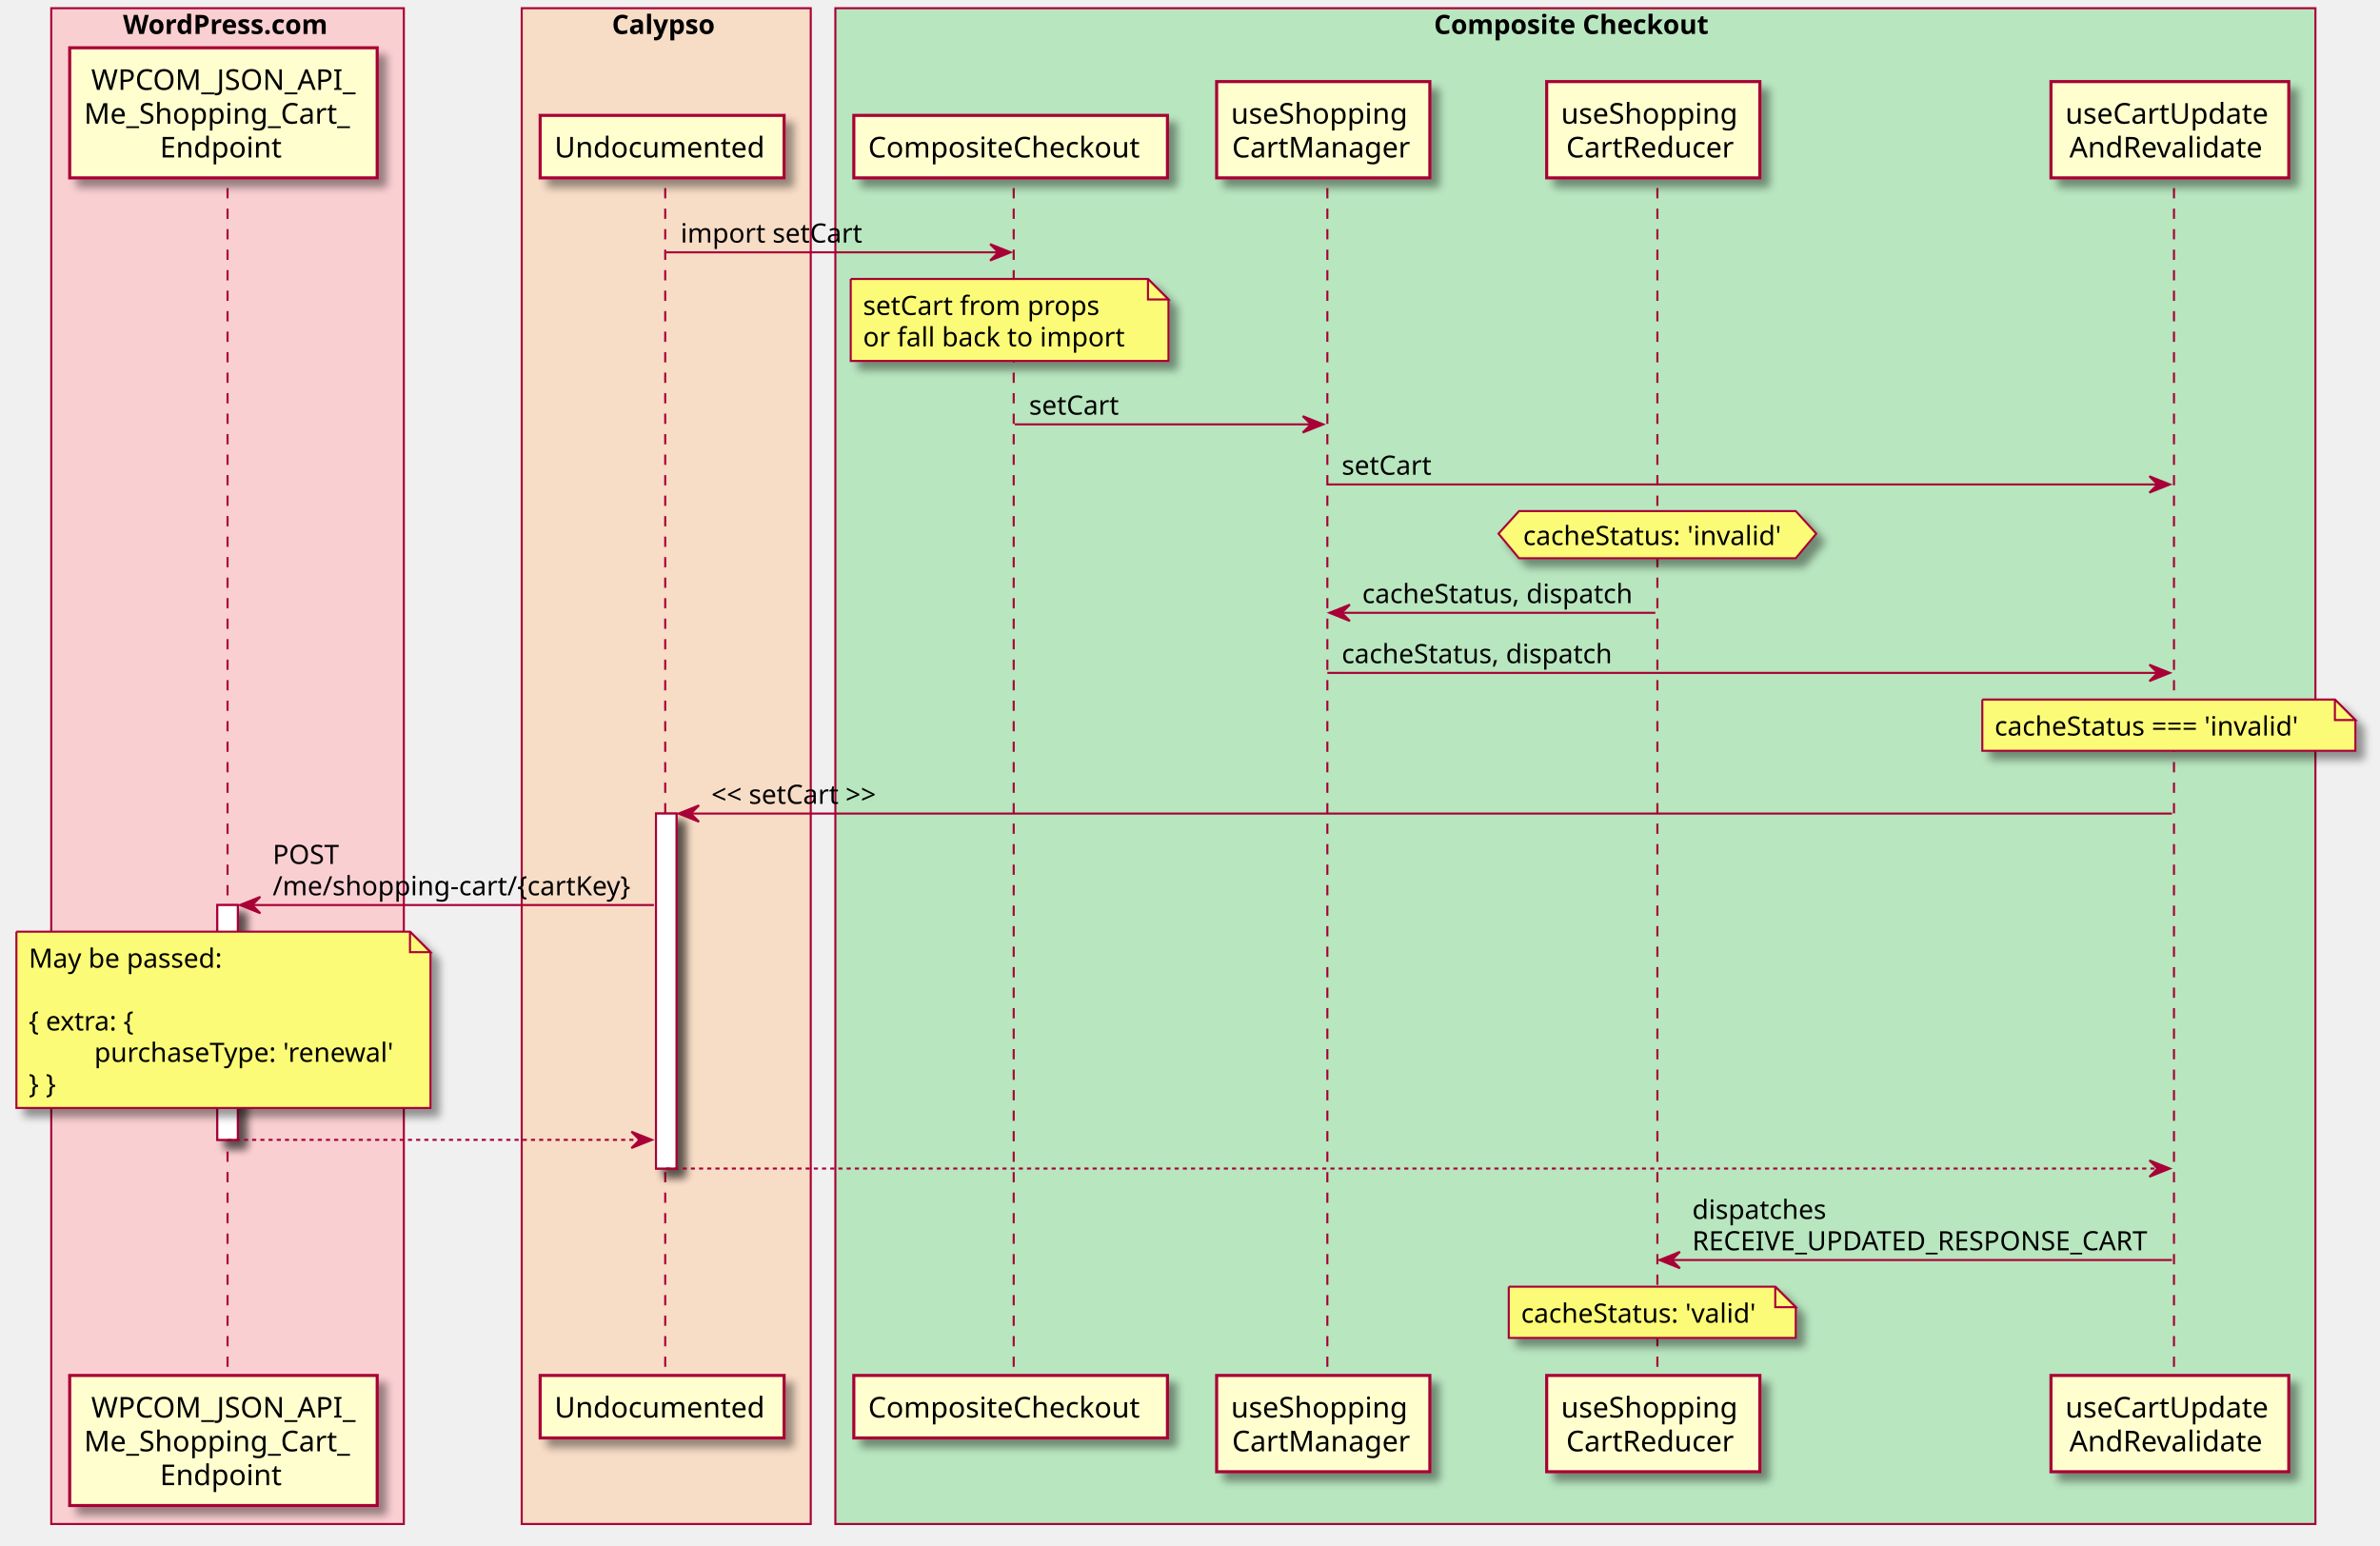
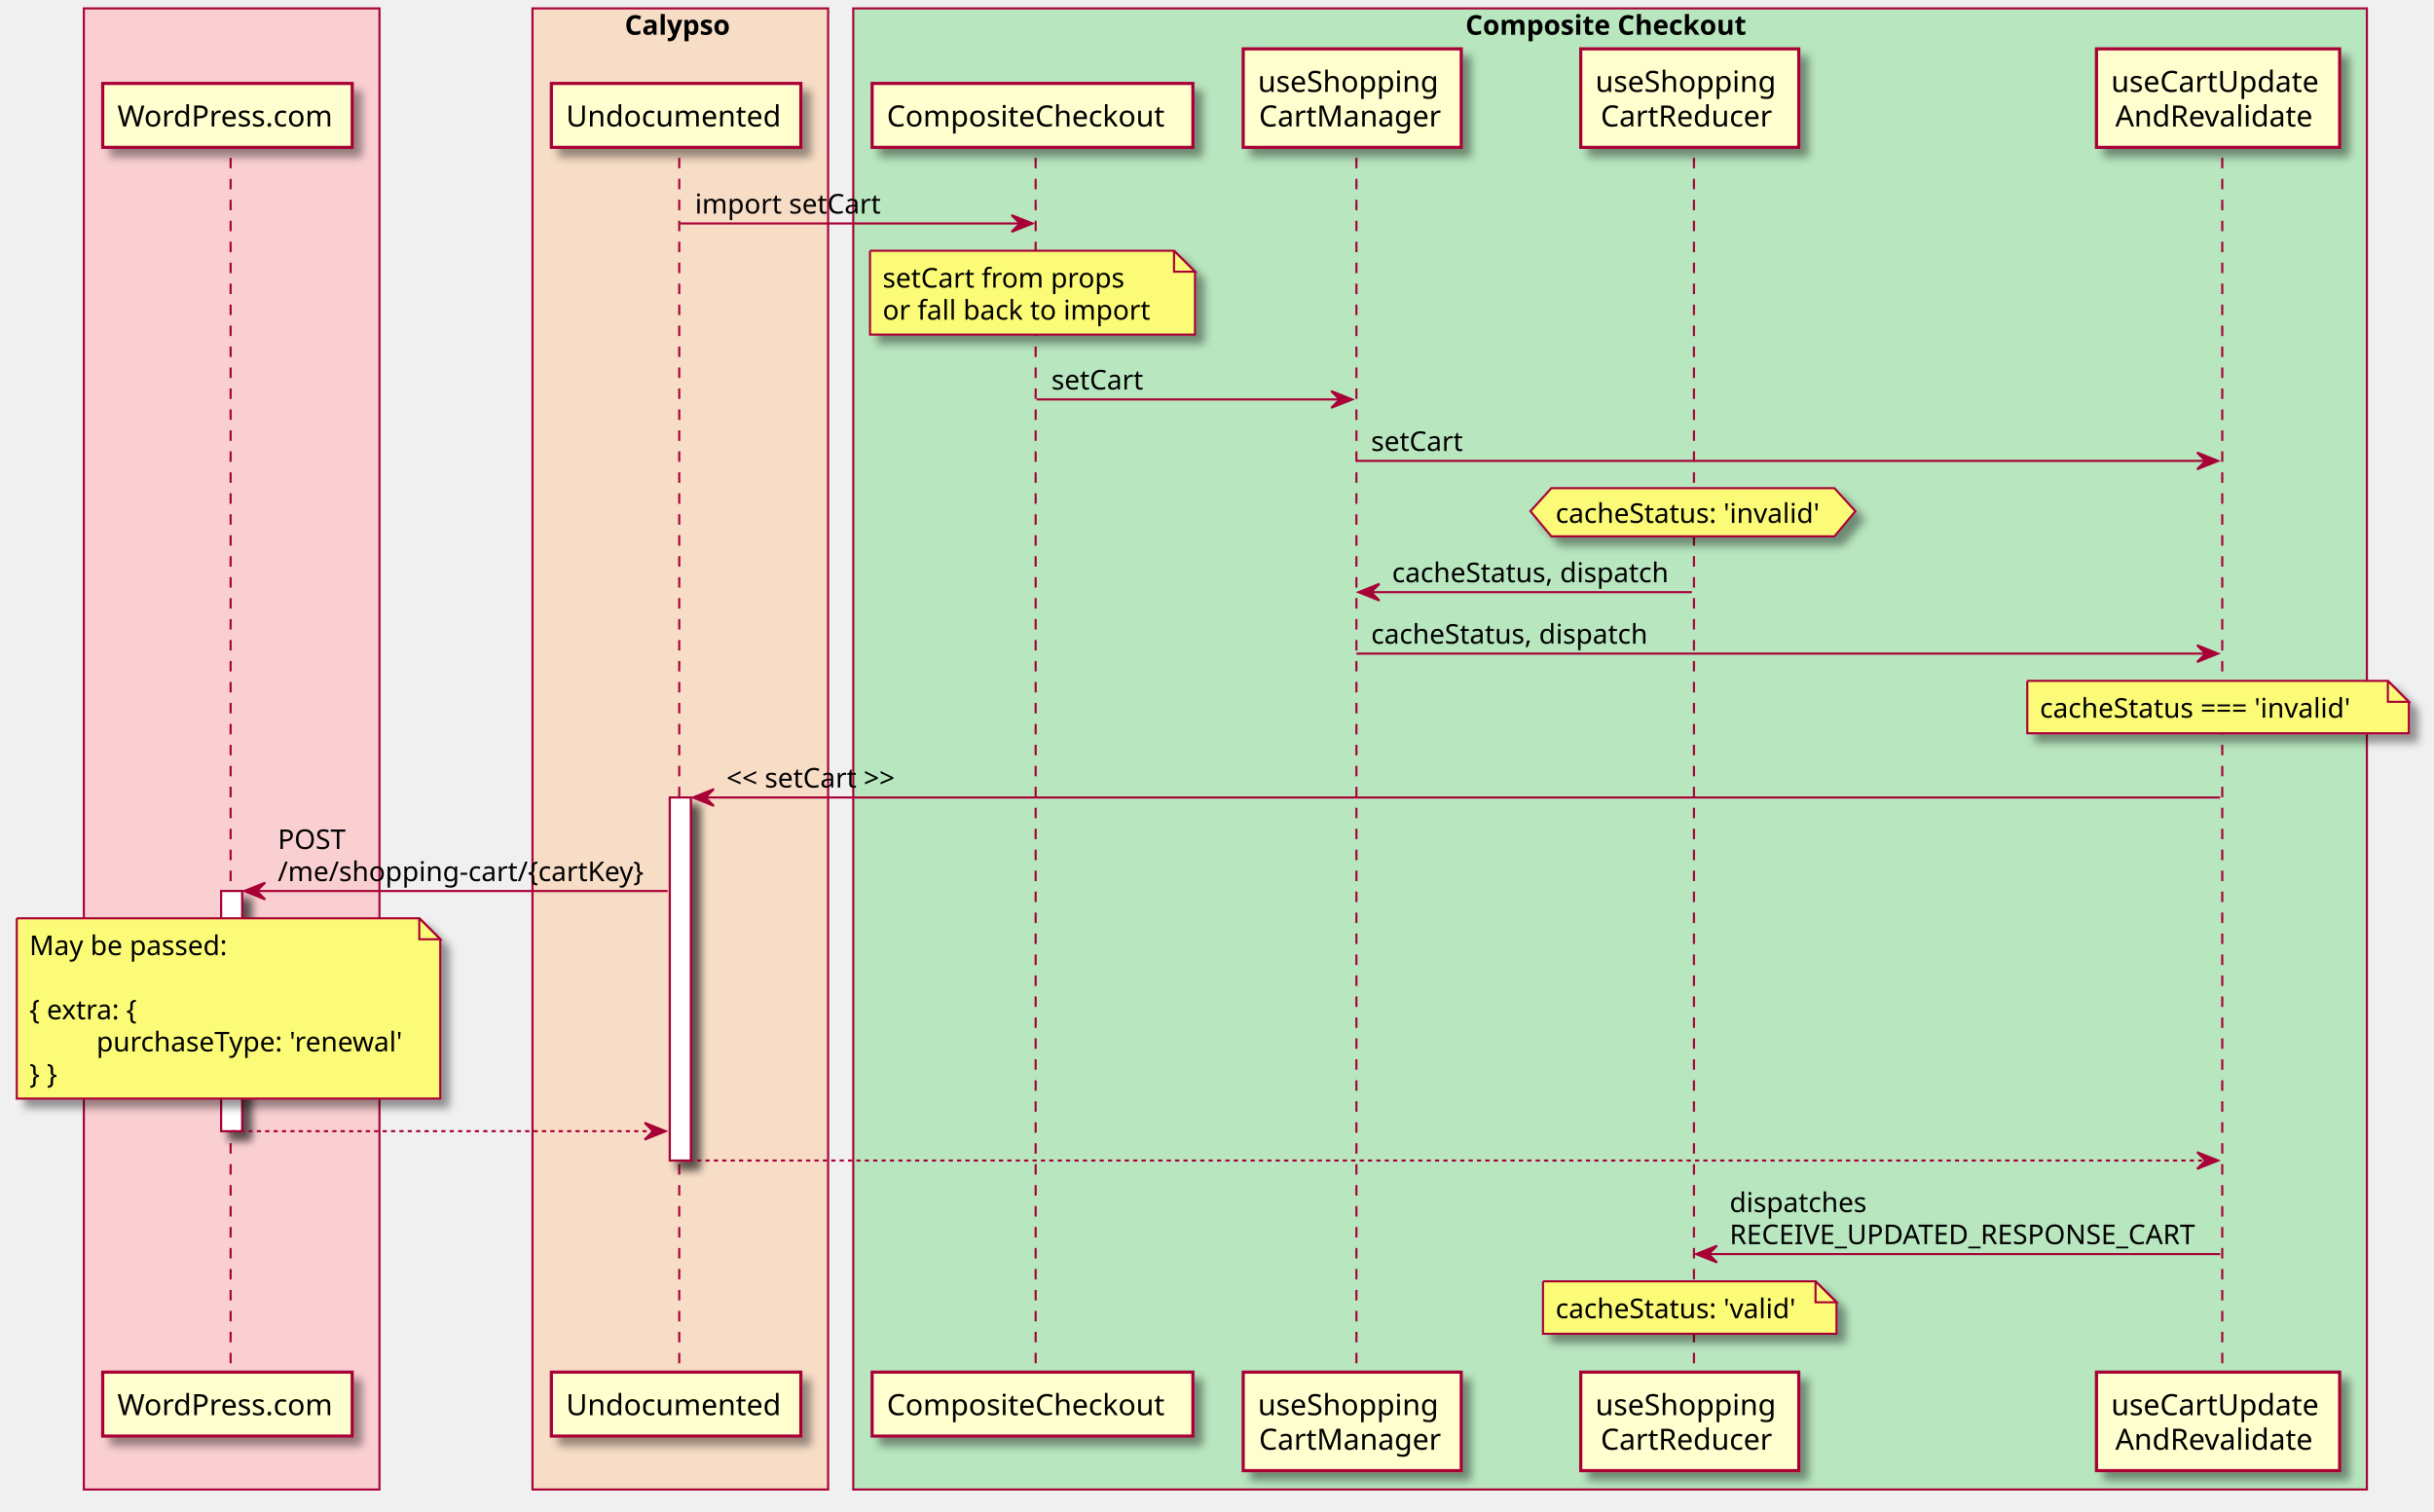
- <svg xmlns="http://www.w3.org/2000/svg" contentScriptType="application/ecmascript" contentStyleType="text/css" height="754px" preserveAspectRatio="none" style="width:1161px;height:754px;" version="1.1" viewBox="0 0 1161 754" width="1161px" zoomAndPan="magnify">
+ <svg xmlns="http://www.w3.org/2000/svg" contentScriptType="application/ecmascript" contentStyleType="text/css" height="721px" preserveAspectRatio="none" style="width:1161px;height:721px;" version="1.1" viewBox="0 0 1161 721" width="1161px" zoomAndPan="magnify">
  <defs>
-     <filter height="300%" id="f9shu8rorfasm" width="300%" x="-1" y="-1">
+     <filter height="300%" id="f1bvemg3za5h9h" width="300%" x="-1" y="-1">
      <feGaussianBlur result="blurOut" stdDeviation="2.0" />
      <feColorMatrix in="blurOut" result="blurOut2" type="matrix" values="0 0 0 0 0 0 0 0 0 0 0 0 0 0 0 0 0 0 .4 0" />
      <feOffset dx="4.0" dy="4.0" in="blurOut2" result="blurOut3" />
      <feBlend in="SourceGraphic" in2="blurOut3" mode="normal" />
    </filter>
  </defs>
  <g>
-     <rect fill="#FACFD2" height="739.451" style="stroke: #A80036; stroke-width: 1.0;" width="172" x="25" y="4" />
-     <text fill="#000000" font-family="sans-serif" font-size="13" font-weight="bold" lengthAdjust="spacingAndGlyphs" textLength="102" x="60" y="16.568">WordPress.com</text>
-     <rect fill="#F7DCC6" height="739.451" style="stroke: #A80036; stroke-width: 1.0;" width="141" x="254.5" y="4" />
-     <text fill="#000000" font-family="sans-serif" font-size="13" font-weight="bold" lengthAdjust="spacingAndGlyphs" textLength="53" x="298.5" y="16.568">Calypso</text>
-     <rect fill="#B8E6BF" height="739.451" style="stroke: #A80036; stroke-width: 1.0;" width="722" x="407.5" y="4" />
-     <text fill="#000000" font-family="sans-serif" font-size="13" font-weight="bold" lengthAdjust="spacingAndGlyphs" textLength="138" x="699.5" y="16.568">Composite Checkout</text>
-     <rect fill="#FFFFFF" filter="url(#f9shu8rorfasm)" height="114.553" style="stroke: #A80036; stroke-width: 1.0;" width="10" x="106" y="441.502" />
-     <rect fill="#FFFFFF" filter="url(#f9shu8rorfasm)" height="173.174" style="stroke: #A80036; stroke-width: 1.0;" width="10" x="320" y="396.881" />
-     <line style="stroke: #A80036; stroke-width: 1.0; stroke-dasharray: 5.0,5.0;" x1="111" x2="111" y1="91.775" y2="671.986" />
-     <line style="stroke: #A80036; stroke-width: 1.0; stroke-dasharray: 5.0,5.0;" x1="324.5" x2="324.5" y1="91.775" y2="671.986" />
-     <line style="stroke: #A80036; stroke-width: 1.0; stroke-dasharray: 5.0,5.0;" x1="494.5" x2="494.5" y1="91.775" y2="671.986" />
-     <line style="stroke: #A80036; stroke-width: 1.0; stroke-dasharray: 5.0,5.0;" x1="647.5" x2="647.5" y1="91.775" y2="671.986" />
-     <line style="stroke: #A80036; stroke-width: 1.0; stroke-dasharray: 5.0,5.0;" x1="808.5" x2="808.5" y1="91.775" y2="671.986" />
-     <line style="stroke: #A80036; stroke-width: 1.0; stroke-dasharray: 5.0,5.0;" x1="1060.5" x2="1060.5" y1="91.775" y2="671.986" />
-     <rect fill="#FEFECE" filter="url(#f9shu8rorfasm)" height="63.465" style="stroke: #A80036; stroke-width: 1.5;" width="150" x="34" y="23.311" />
-     <text fill="#000000" font-family="sans-serif" font-size="14" lengthAdjust="spacingAndGlyphs" textLength="129" x="44.5" y="43.846">WPCOM_JSON_API_</text>
-     <text fill="#000000" font-family="sans-serif" font-size="14" lengthAdjust="spacingAndGlyphs" textLength="136" x="41" y="60.334">Me_Shopping_Cart_</text>
-     <text fill="#000000" font-family="sans-serif" font-size="14" lengthAdjust="spacingAndGlyphs" textLength="62" x="78" y="76.822">Endpoint</text>
-     <rect fill="#FEFECE" filter="url(#f9shu8rorfasm)" height="63.465" style="stroke: #A80036; stroke-width: 1.5;" width="150" x="34" y="670.986" />
-     <text fill="#000000" font-family="sans-serif" font-size="14" lengthAdjust="spacingAndGlyphs" textLength="129" x="44.5" y="691.521">WPCOM_JSON_API_</text>
-     <text fill="#000000" font-family="sans-serif" font-size="14" lengthAdjust="spacingAndGlyphs" textLength="136" x="41" y="708.01">Me_Shopping_Cart_</text>
-     <text fill="#000000" font-family="sans-serif" font-size="14" lengthAdjust="spacingAndGlyphs" textLength="62" x="78" y="724.498">Endpoint</text>
-     <rect fill="#FEFECE" filter="url(#f9shu8rorfasm)" height="30.488" style="stroke: #A80036; stroke-width: 1.5;" width="119" x="263.5" y="56.287" />
-     <text fill="#000000" font-family="sans-serif" font-size="14" lengthAdjust="spacingAndGlyphs" textLength="105" x="270.5" y="76.822">Undocumented</text>
-     <rect fill="#FEFECE" filter="url(#f9shu8rorfasm)" height="30.488" style="stroke: #A80036; stroke-width: 1.5;" width="119" x="263.5" y="670.986" />
-     <text fill="#000000" font-family="sans-serif" font-size="14" lengthAdjust="spacingAndGlyphs" textLength="105" x="270.5" y="691.521">Undocumented</text>
-     <rect fill="#FEFECE" filter="url(#f9shu8rorfasm)" height="30.488" style="stroke: #A80036; stroke-width: 1.5;" width="153" x="416.5" y="56.287" />
-     <text fill="#000000" font-family="sans-serif" font-size="14" lengthAdjust="spacingAndGlyphs" textLength="139" x="423.5" y="76.822">CompositeCheckout</text>
-     <rect fill="#FEFECE" filter="url(#f9shu8rorfasm)" height="30.488" style="stroke: #A80036; stroke-width: 1.5;" width="153" x="416.5" y="670.986" />
-     <text fill="#000000" font-family="sans-serif" font-size="14" lengthAdjust="spacingAndGlyphs" textLength="139" x="423.5" y="691.521">CompositeCheckout</text>
-     <rect fill="#FEFECE" filter="url(#f9shu8rorfasm)" height="46.977" style="stroke: #A80036; stroke-width: 1.5;" width="104" x="593.5" y="39.799" />
-     <text fill="#000000" font-family="sans-serif" font-size="14" lengthAdjust="spacingAndGlyphs" textLength="90" x="600.5" y="60.334">useShopping</text>
-     <text fill="#000000" font-family="sans-serif" font-size="14" lengthAdjust="spacingAndGlyphs" textLength="89" x="601" y="76.822">CartManager</text>
-     <rect fill="#FEFECE" filter="url(#f9shu8rorfasm)" height="46.977" style="stroke: #A80036; stroke-width: 1.5;" width="104" x="593.5" y="670.986" />
-     <text fill="#000000" font-family="sans-serif" font-size="14" lengthAdjust="spacingAndGlyphs" textLength="90" x="600.5" y="691.521">useShopping</text>
-     <text fill="#000000" font-family="sans-serif" font-size="14" lengthAdjust="spacingAndGlyphs" textLength="89" x="601" y="708.01">CartManager</text>
-     <rect fill="#FEFECE" filter="url(#f9shu8rorfasm)" height="46.977" style="stroke: #A80036; stroke-width: 1.5;" width="104" x="754.5" y="39.799" />
-     <text fill="#000000" font-family="sans-serif" font-size="14" lengthAdjust="spacingAndGlyphs" textLength="90" x="761.5" y="60.334">useShopping</text>
-     <text fill="#000000" font-family="sans-serif" font-size="14" lengthAdjust="spacingAndGlyphs" textLength="85" x="764" y="76.822">CartReducer</text>
-     <rect fill="#FEFECE" filter="url(#f9shu8rorfasm)" height="46.977" style="stroke: #A80036; stroke-width: 1.5;" width="104" x="754.5" y="670.986" />
-     <text fill="#000000" font-family="sans-serif" font-size="14" lengthAdjust="spacingAndGlyphs" textLength="90" x="761.5" y="691.521">useShopping</text>
-     <text fill="#000000" font-family="sans-serif" font-size="14" lengthAdjust="spacingAndGlyphs" textLength="85" x="764" y="708.01">CartReducer</text>
-     <rect fill="#FEFECE" filter="url(#f9shu8rorfasm)" height="46.977" style="stroke: #A80036; stroke-width: 1.5;" width="116" x="1000.5" y="39.799" />
-     <text fill="#000000" font-family="sans-serif" font-size="14" lengthAdjust="spacingAndGlyphs" textLength="102" x="1007.5" y="60.334">useCartUpdate</text>
-     <text fill="#000000" font-family="sans-serif" font-size="14" lengthAdjust="spacingAndGlyphs" textLength="98" x="1009.5" y="76.822">AndRevalidate</text>
-     <rect fill="#FEFECE" filter="url(#f9shu8rorfasm)" height="46.977" style="stroke: #A80036; stroke-width: 1.5;" width="116" x="1000.5" y="670.986" />
-     <text fill="#000000" font-family="sans-serif" font-size="14" lengthAdjust="spacingAndGlyphs" textLength="102" x="1007.5" y="691.521">useCartUpdate</text>
-     <text fill="#000000" font-family="sans-serif" font-size="14" lengthAdjust="spacingAndGlyphs" textLength="98" x="1009.5" y="708.01">AndRevalidate</text>
-     <rect fill="#FFFFFF" filter="url(#f9shu8rorfasm)" height="114.553" style="stroke: #A80036; stroke-width: 1.0;" width="10" x="106" y="441.502" />
-     <rect fill="#FFFFFF" filter="url(#f9shu8rorfasm)" height="173.174" style="stroke: #A80036; stroke-width: 1.0;" width="10" x="320" y="396.881" />
-     <polygon fill="#A80036" points="483,119.086,493,123.086,483,127.086,487,123.086" style="stroke: #A80036; stroke-width: 1.0;" />
-     <line style="stroke: #A80036; stroke-width: 1.0;" x1="325" x2="489" y1="123.086" y2="123.086" />
-     <text fill="#000000" font-family="sans-serif" font-size="13" lengthAdjust="spacingAndGlyphs" textLength="91" x="332" y="118.344">import setCart</text>
-     <path d="M415,136.086 L415,176.086 L570,176.086 L570,146.086 L560,136.086 L415,136.086 " fill="#FBFB77" filter="url(#f9shu8rorfasm)" style="stroke: #A80036; stroke-width: 1.0;" />
-     <path d="M560,136.086 L560,146.086 L570,146.086 L560,136.086 " fill="#FBFB77" style="stroke: #A80036; stroke-width: 1.0;" />
-     <text fill="#000000" font-family="sans-serif" font-size="13" lengthAdjust="spacingAndGlyphs" textLength="119" x="421" y="153.654">setCart from props</text>
-     <text fill="#000000" font-family="sans-serif" font-size="13" lengthAdjust="spacingAndGlyphs" textLength="134" x="421" y="168.965">or fall back to import</text>
-     <polygon fill="#A80036" points="635.5,203.018,645.5,207.018,635.5,211.018,639.5,207.018" style="stroke: #A80036; stroke-width: 1.0;" />
-     <line style="stroke: #A80036; stroke-width: 1.0;" x1="495" x2="641.5" y1="207.018" y2="207.018" />
-     <text fill="#000000" font-family="sans-serif" font-size="13" lengthAdjust="spacingAndGlyphs" textLength="45" x="502" y="202.275">setCart</text>
-     <polygon fill="#A80036" points="1048.5,232.328,1058.5,236.328,1048.5,240.328,1052.5,236.328" style="stroke: #A80036; stroke-width: 1.0;" />
-     <line style="stroke: #A80036; stroke-width: 1.0;" x1="647.5" x2="1054.5" y1="236.328" y2="236.328" />
-     <text fill="#000000" font-family="sans-serif" font-size="13" lengthAdjust="spacingAndGlyphs" textLength="45" x="654.5" y="231.586">setCart</text>
-     <polygon fill="#FBFB77" filter="url(#f9shu8rorfasm)" points="741,249.328,876,249.328,886,260.328,876,272.328,741,272.328,731,260.328,741,249.328" style="stroke: #A80036; stroke-width: 1.0;" />
-     <text fill="#000000" font-family="sans-serif" font-size="13" lengthAdjust="spacingAndGlyphs" textLength="131" x="743" y="265.897">cacheStatus: 'invalid'</text>
-     <polygon fill="#A80036" points="658.5,294.949,648.5,298.949,658.5,302.949,654.5,298.949" style="stroke: #A80036; stroke-width: 1.0;" />
-     <line style="stroke: #A80036; stroke-width: 1.0;" x1="652.5" x2="807.5" y1="298.949" y2="298.949" />
-     <text fill="#000000" font-family="sans-serif" font-size="13" lengthAdjust="spacingAndGlyphs" textLength="137" x="664.5" y="294.207">cacheStatus, dispatch</text>
-     <polygon fill="#A80036" points="1048.5,324.26,1058.5,328.26,1048.5,332.26,1052.5,328.26" style="stroke: #A80036; stroke-width: 1.0;" />
-     <line style="stroke: #A80036; stroke-width: 1.0;" x1="647.5" x2="1054.5" y1="328.26" y2="328.26" />
-     <text fill="#000000" font-family="sans-serif" font-size="13" lengthAdjust="spacingAndGlyphs" textLength="137" x="654.5" y="323.518">cacheStatus, dispatch</text>
-     <path d="M967,341.26 L967,366.26 L1149,366.26 L1149,351.26 L1139,341.26 L967,341.26 " fill="#FBFB77" filter="url(#f9shu8rorfasm)" style="stroke: #A80036; stroke-width: 1.0;" />
-     <path d="M1139,341.26 L1139,351.26 L1149,351.26 L1139,341.26 " fill="#FBFB77" style="stroke: #A80036; stroke-width: 1.0;" />
-     <text fill="#000000" font-family="sans-serif" font-size="13" lengthAdjust="spacingAndGlyphs" textLength="161" x="973" y="358.828">cacheStatus === 'invalid'</text>
-     <polygon fill="#A80036" points="341,392.881,331,396.881,341,400.881,337,396.881" style="stroke: #A80036; stroke-width: 1.0;" />
-     <line style="stroke: #A80036; stroke-width: 1.0;" x1="335" x2="1059.5" y1="396.881" y2="396.881" />
-     <text fill="#000000" font-family="sans-serif" font-size="13" lengthAdjust="spacingAndGlyphs" textLength="93" x="347" y="392.139">&lt;&lt; setCart &gt;&gt;</text>
-     <polygon fill="#A80036" points="127,437.502,117,441.502,127,445.502,123,441.502" style="stroke: #A80036; stroke-width: 1.0;" />
-     <line style="stroke: #A80036; stroke-width: 1.0;" x1="121" x2="319" y1="441.502" y2="441.502" />
-     <text fill="#000000" font-family="sans-serif" font-size="13" lengthAdjust="spacingAndGlyphs" textLength="32" x="133" y="421.449">POST</text>
-     <text fill="#000000" font-family="sans-serif" font-size="13" lengthAdjust="spacingAndGlyphs" textLength="185" x="133" y="436.76">/me/shopping-cart/{cartKey}</text>
-     <path d="M8,454.502 L8,540.502 L210,540.502 L210,464.502 L200,454.502 L8,454.502 " fill="#FBFB77" filter="url(#f9shu8rorfasm)" style="stroke: #A80036; stroke-width: 1.0;" />
-     <path d="M200,454.502 L200,464.502 L210,464.502 L200,454.502 " fill="#FBFB77" style="stroke: #A80036; stroke-width: 1.0;" />
-     <text fill="#000000" font-family="sans-serif" font-size="13" lengthAdjust="spacingAndGlyphs" textLength="96" x="14" y="472.07">May be passed:</text>
-     <text fill="#000000" font-family="sans-serif" font-size="13" lengthAdjust="spacingAndGlyphs" textLength="0" x="18" y="487.381" />
-     <text fill="#000000" font-family="sans-serif" font-size="13" lengthAdjust="spacingAndGlyphs" textLength="52" x="14" y="502.691">{ extra: {</text>
-     <text fill="#000000" font-family="sans-serif" font-size="13" lengthAdjust="spacingAndGlyphs" textLength="149" x="46" y="518.002">purchaseType: 'renewal'</text>
-     <text fill="#000000" font-family="sans-serif" font-size="13" lengthAdjust="spacingAndGlyphs" textLength="12" x="14" y="533.312">} }</text>
-     <polygon fill="#A80036" points="308,552.055,318,556.055,308,560.055,312,556.055" style="stroke: #A80036; stroke-width: 1.0;" />
-     <line style="stroke: #A80036; stroke-width: 1.0; stroke-dasharray: 2.0,2.0;" x1="111" x2="314" y1="556.055" y2="556.055" />
-     <polygon fill="#A80036" points="1048.5,566.055,1058.5,570.055,1048.5,574.055,1052.5,570.055" style="stroke: #A80036; stroke-width: 1.0;" />
-     <line style="stroke: #A80036; stroke-width: 1.0; stroke-dasharray: 2.0,2.0;" x1="325" x2="1054.5" y1="570.055" y2="570.055" />
-     <polygon fill="#A80036" points="819.5,610.676,809.5,614.676,819.5,618.676,815.5,614.676" style="stroke: #A80036; stroke-width: 1.0;" />
-     <line style="stroke: #A80036; stroke-width: 1.0;" x1="813.5" x2="1059.5" y1="614.676" y2="614.676" />
-     <text fill="#000000" font-family="sans-serif" font-size="13" lengthAdjust="spacingAndGlyphs" textLength="68" x="825.5" y="594.623">dispatches</text>
-     <text fill="#000000" font-family="sans-serif" font-size="13" lengthAdjust="spacingAndGlyphs" textLength="228" x="825.5" y="609.934">RECEIVE_UPDATED_RESPONSE_CART</text>
-     <path d="M736,627.676 L736,652.676 L876,652.676 L876,637.676 L866,627.676 L736,627.676 " fill="#FBFB77" filter="url(#f9shu8rorfasm)" style="stroke: #A80036; stroke-width: 1.0;" />
-     <path d="M866,627.676 L866,637.676 L876,637.676 L866,627.676 " fill="#FBFB77" style="stroke: #A80036; stroke-width: 1.0;" />
-     <text fill="#000000" font-family="sans-serif" font-size="13" lengthAdjust="spacingAndGlyphs" textLength="119" x="742" y="645.244">cacheStatus: 'valid'</text>
+     <rect fill="#FACFD2" height="706.475" style="stroke: #A80036; stroke-width: 1.0;" width="141" x="40" y="4" />
+     <text fill="#000000" font-family="sans-serif" font-size="13" font-weight="bold" lengthAdjust="spacingAndGlyphs" textLength="0" x="112.5" y="16.568" />
+     <rect fill="#F7DCC6" height="706.475" style="stroke: #A80036; stroke-width: 1.0;" width="141" x="254" y="4" />
+     <text fill="#000000" font-family="sans-serif" font-size="13" font-weight="bold" lengthAdjust="spacingAndGlyphs" textLength="53" x="298" y="16.568">Calypso</text>
+     <rect fill="#B8E6BF" height="706.475" style="stroke: #A80036; stroke-width: 1.0;" width="722" x="407" y="4" />
+     <text fill="#000000" font-family="sans-serif" font-size="13" font-weight="bold" lengthAdjust="spacingAndGlyphs" textLength="138" x="699" y="16.568">Composite Checkout</text>
+     <rect fill="#FFFFFF" filter="url(#f1bvemg3za5h9h)" height="114.553" style="stroke: #A80036; stroke-width: 1.0;" width="10" x="105.5" y="425.014" />
+     <rect fill="#FFFFFF" filter="url(#f1bvemg3za5h9h)" height="173.174" style="stroke: #A80036; stroke-width: 1.0;" width="10" x="319.5" y="380.393" />
+     <line style="stroke: #A80036; stroke-width: 1.0; stroke-dasharray: 5.0,5.0;" x1="110" x2="110" y1="75.287" y2="655.498" />
+     <line style="stroke: #A80036; stroke-width: 1.0; stroke-dasharray: 5.0,5.0;" x1="324" x2="324" y1="75.287" y2="655.498" />
+     <line style="stroke: #A80036; stroke-width: 1.0; stroke-dasharray: 5.0,5.0;" x1="494" x2="494" y1="75.287" y2="655.498" />
+     <line style="stroke: #A80036; stroke-width: 1.0; stroke-dasharray: 5.0,5.0;" x1="647" x2="647" y1="75.287" y2="655.498" />
+     <line style="stroke: #A80036; stroke-width: 1.0; stroke-dasharray: 5.0,5.0;" x1="808" x2="808" y1="75.287" y2="655.498" />
+     <line style="stroke: #A80036; stroke-width: 1.0; stroke-dasharray: 5.0,5.0;" x1="1060" x2="1060" y1="75.287" y2="655.498" />
+     <rect fill="#FEFECE" filter="url(#f1bvemg3za5h9h)" height="30.488" style="stroke: #A80036; stroke-width: 1.5;" width="119" x="49" y="39.799" />
+     <text fill="#000000" font-family="sans-serif" font-size="14" lengthAdjust="spacingAndGlyphs" textLength="105" x="56" y="60.334">WordPress.com</text>
+     <rect fill="#FEFECE" filter="url(#f1bvemg3za5h9h)" height="30.488" style="stroke: #A80036; stroke-width: 1.5;" width="119" x="49" y="654.498" />
+     <text fill="#000000" font-family="sans-serif" font-size="14" lengthAdjust="spacingAndGlyphs" textLength="105" x="56" y="675.033">WordPress.com</text>
+     <rect fill="#FEFECE" filter="url(#f1bvemg3za5h9h)" height="30.488" style="stroke: #A80036; stroke-width: 1.5;" width="119" x="263" y="39.799" />
+     <text fill="#000000" font-family="sans-serif" font-size="14" lengthAdjust="spacingAndGlyphs" textLength="105" x="270" y="60.334">Undocumented</text>
+     <rect fill="#FEFECE" filter="url(#f1bvemg3za5h9h)" height="30.488" style="stroke: #A80036; stroke-width: 1.5;" width="119" x="263" y="654.498" />
+     <text fill="#000000" font-family="sans-serif" font-size="14" lengthAdjust="spacingAndGlyphs" textLength="105" x="270" y="675.033">Undocumented</text>
+     <rect fill="#FEFECE" filter="url(#f1bvemg3za5h9h)" height="30.488" style="stroke: #A80036; stroke-width: 1.5;" width="153" x="416" y="39.799" />
+     <text fill="#000000" font-family="sans-serif" font-size="14" lengthAdjust="spacingAndGlyphs" textLength="139" x="423" y="60.334">CompositeCheckout</text>
+     <rect fill="#FEFECE" filter="url(#f1bvemg3za5h9h)" height="30.488" style="stroke: #A80036; stroke-width: 1.5;" width="153" x="416" y="654.498" />
+     <text fill="#000000" font-family="sans-serif" font-size="14" lengthAdjust="spacingAndGlyphs" textLength="139" x="423" y="675.033">CompositeCheckout</text>
+     <rect fill="#FEFECE" filter="url(#f1bvemg3za5h9h)" height="46.977" style="stroke: #A80036; stroke-width: 1.5;" width="104" x="593" y="23.311" />
+     <text fill="#000000" font-family="sans-serif" font-size="14" lengthAdjust="spacingAndGlyphs" textLength="90" x="600" y="43.846">useShopping</text>
+     <text fill="#000000" font-family="sans-serif" font-size="14" lengthAdjust="spacingAndGlyphs" textLength="89" x="600.5" y="60.334">CartManager</text>
+     <rect fill="#FEFECE" filter="url(#f1bvemg3za5h9h)" height="46.977" style="stroke: #A80036; stroke-width: 1.5;" width="104" x="593" y="654.498" />
+     <text fill="#000000" font-family="sans-serif" font-size="14" lengthAdjust="spacingAndGlyphs" textLength="90" x="600" y="675.033">useShopping</text>
+     <text fill="#000000" font-family="sans-serif" font-size="14" lengthAdjust="spacingAndGlyphs" textLength="89" x="600.5" y="691.521">CartManager</text>
+     <rect fill="#FEFECE" filter="url(#f1bvemg3za5h9h)" height="46.977" style="stroke: #A80036; stroke-width: 1.5;" width="104" x="754" y="23.311" />
+     <text fill="#000000" font-family="sans-serif" font-size="14" lengthAdjust="spacingAndGlyphs" textLength="90" x="761" y="43.846">useShopping</text>
+     <text fill="#000000" font-family="sans-serif" font-size="14" lengthAdjust="spacingAndGlyphs" textLength="85" x="763.5" y="60.334">CartReducer</text>
+     <rect fill="#FEFECE" filter="url(#f1bvemg3za5h9h)" height="46.977" style="stroke: #A80036; stroke-width: 1.5;" width="104" x="754" y="654.498" />
+     <text fill="#000000" font-family="sans-serif" font-size="14" lengthAdjust="spacingAndGlyphs" textLength="90" x="761" y="675.033">useShopping</text>
+     <text fill="#000000" font-family="sans-serif" font-size="14" lengthAdjust="spacingAndGlyphs" textLength="85" x="763.5" y="691.521">CartReducer</text>
+     <rect fill="#FEFECE" filter="url(#f1bvemg3za5h9h)" height="46.977" style="stroke: #A80036; stroke-width: 1.5;" width="116" x="1000" y="23.311" />
+     <text fill="#000000" font-family="sans-serif" font-size="14" lengthAdjust="spacingAndGlyphs" textLength="102" x="1007" y="43.846">useCartUpdate</text>
+     <text fill="#000000" font-family="sans-serif" font-size="14" lengthAdjust="spacingAndGlyphs" textLength="98" x="1009" y="60.334">AndRevalidate</text>
+     <rect fill="#FEFECE" filter="url(#f1bvemg3za5h9h)" height="46.977" style="stroke: #A80036; stroke-width: 1.5;" width="116" x="1000" y="654.498" />
+     <text fill="#000000" font-family="sans-serif" font-size="14" lengthAdjust="spacingAndGlyphs" textLength="102" x="1007" y="675.033">useCartUpdate</text>
+     <text fill="#000000" font-family="sans-serif" font-size="14" lengthAdjust="spacingAndGlyphs" textLength="98" x="1009" y="691.521">AndRevalidate</text>
+     <rect fill="#FFFFFF" filter="url(#f1bvemg3za5h9h)" height="114.553" style="stroke: #A80036; stroke-width: 1.0;" width="10" x="105.5" y="425.014" />
+     <rect fill="#FFFFFF" filter="url(#f1bvemg3za5h9h)" height="173.174" style="stroke: #A80036; stroke-width: 1.0;" width="10" x="319.5" y="380.393" />
+     <polygon fill="#A80036" points="482.5,102.598,492.5,106.598,482.5,110.598,486.5,106.598" style="stroke: #A80036; stroke-width: 1.0;" />
+     <line style="stroke: #A80036; stroke-width: 1.0;" x1="324.5" x2="488.5" y1="106.598" y2="106.598" />
+     <text fill="#000000" font-family="sans-serif" font-size="13" lengthAdjust="spacingAndGlyphs" textLength="91" x="331.5" y="101.856">import setCart</text>
+     <path d="M415,119.598 L415,159.598 L570,159.598 L570,129.598 L560,119.598 L415,119.598 " fill="#FBFB77" filter="url(#f1bvemg3za5h9h)" style="stroke: #A80036; stroke-width: 1.0;" />
+     <path d="M560,119.598 L560,129.598 L570,129.598 L560,119.598 " fill="#FBFB77" style="stroke: #A80036; stroke-width: 1.0;" />
+     <text fill="#000000" font-family="sans-serif" font-size="13" lengthAdjust="spacingAndGlyphs" textLength="119" x="421" y="137.166">setCart from props</text>
+     <text fill="#000000" font-family="sans-serif" font-size="13" lengthAdjust="spacingAndGlyphs" textLength="134" x="421" y="152.477">or fall back to import</text>
+     <polygon fill="#A80036" points="635,186.529,645,190.529,635,194.529,639,190.529" style="stroke: #A80036; stroke-width: 1.0;" />
+     <line style="stroke: #A80036; stroke-width: 1.0;" x1="494.5" x2="641" y1="190.529" y2="190.529" />
+     <text fill="#000000" font-family="sans-serif" font-size="13" lengthAdjust="spacingAndGlyphs" textLength="45" x="501.5" y="185.787">setCart</text>
+     <polygon fill="#A80036" points="1048,215.84,1058,219.84,1048,223.84,1052,219.84" style="stroke: #A80036; stroke-width: 1.0;" />
+     <line style="stroke: #A80036; stroke-width: 1.0;" x1="647" x2="1054" y1="219.84" y2="219.84" />
+     <text fill="#000000" font-family="sans-serif" font-size="13" lengthAdjust="spacingAndGlyphs" textLength="45" x="654" y="215.098">setCart</text>
+     <polygon fill="#FBFB77" filter="url(#f1bvemg3za5h9h)" points="740,232.84,875,232.84,885,243.84,875,255.84,740,255.84,730,243.84,740,232.84" style="stroke: #A80036; stroke-width: 1.0;" />
+     <text fill="#000000" font-family="sans-serif" font-size="13" lengthAdjust="spacingAndGlyphs" textLength="131" x="742" y="249.408">cacheStatus: 'invalid'</text>
+     <polygon fill="#A80036" points="658,278.461,648,282.461,658,286.461,654,282.461" style="stroke: #A80036; stroke-width: 1.0;" />
+     <line style="stroke: #A80036; stroke-width: 1.0;" x1="652" x2="807" y1="282.461" y2="282.461" />
+     <text fill="#000000" font-family="sans-serif" font-size="13" lengthAdjust="spacingAndGlyphs" textLength="137" x="664" y="277.719">cacheStatus, dispatch</text>
+     <polygon fill="#A80036" points="1048,307.772,1058,311.772,1048,315.772,1052,311.772" style="stroke: #A80036; stroke-width: 1.0;" />
+     <line style="stroke: #A80036; stroke-width: 1.0;" x1="647" x2="1054" y1="311.772" y2="311.772" />
+     <text fill="#000000" font-family="sans-serif" font-size="13" lengthAdjust="spacingAndGlyphs" textLength="137" x="654" y="307.029">cacheStatus, dispatch</text>
+     <path d="M967,324.772 L967,349.772 L1149,349.772 L1149,334.772 L1139,324.772 L967,324.772 " fill="#FBFB77" filter="url(#f1bvemg3za5h9h)" style="stroke: #A80036; stroke-width: 1.0;" />
+     <path d="M1139,324.772 L1139,334.772 L1149,334.772 L1139,324.772 " fill="#FBFB77" style="stroke: #A80036; stroke-width: 1.0;" />
+     <text fill="#000000" font-family="sans-serif" font-size="13" lengthAdjust="spacingAndGlyphs" textLength="161" x="973" y="342.34">cacheStatus === 'invalid'</text>
+     <polygon fill="#A80036" points="340.5,376.393,330.5,380.393,340.5,384.393,336.5,380.393" style="stroke: #A80036; stroke-width: 1.0;" />
+     <line style="stroke: #A80036; stroke-width: 1.0;" x1="334.5" x2="1059" y1="380.393" y2="380.393" />
+     <text fill="#000000" font-family="sans-serif" font-size="13" lengthAdjust="spacingAndGlyphs" textLength="93" x="346.5" y="375.65">&lt;&lt; setCart &gt;&gt;</text>
+     <polygon fill="#A80036" points="126.5,421.014,116.5,425.014,126.5,429.014,122.5,425.014" style="stroke: #A80036; stroke-width: 1.0;" />
+     <line style="stroke: #A80036; stroke-width: 1.0;" x1="120.5" x2="318.5" y1="425.014" y2="425.014" />
+     <text fill="#000000" font-family="sans-serif" font-size="13" lengthAdjust="spacingAndGlyphs" textLength="32" x="132.5" y="404.961">POST</text>
+     <text fill="#000000" font-family="sans-serif" font-size="13" lengthAdjust="spacingAndGlyphs" textLength="185" x="132.5" y="420.272">/me/shopping-cart/{cartKey}</text>
+     <path d="M8,438.014 L8,524.014 L210,524.014 L210,448.014 L200,438.014 L8,438.014 " fill="#FBFB77" filter="url(#f1bvemg3za5h9h)" style="stroke: #A80036; stroke-width: 1.0;" />
+     <path d="M200,438.014 L200,448.014 L210,448.014 L200,438.014 " fill="#FBFB77" style="stroke: #A80036; stroke-width: 1.0;" />
+     <text fill="#000000" font-family="sans-serif" font-size="13" lengthAdjust="spacingAndGlyphs" textLength="96" x="14" y="455.582">May be passed:</text>
+     <text fill="#000000" font-family="sans-serif" font-size="13" lengthAdjust="spacingAndGlyphs" textLength="0" x="18" y="470.893" />
+     <text fill="#000000" font-family="sans-serif" font-size="13" lengthAdjust="spacingAndGlyphs" textLength="52" x="14" y="486.203">{ extra: {</text>
+     <text fill="#000000" font-family="sans-serif" font-size="13" lengthAdjust="spacingAndGlyphs" textLength="149" x="46" y="501.514">purchaseType: 'renewal'</text>
+     <text fill="#000000" font-family="sans-serif" font-size="13" lengthAdjust="spacingAndGlyphs" textLength="12" x="14" y="516.824">} }</text>
+     <polygon fill="#A80036" points="307.5,535.566,317.5,539.566,307.5,543.566,311.5,539.566" style="stroke: #A80036; stroke-width: 1.0;" />
+     <line style="stroke: #A80036; stroke-width: 1.0; stroke-dasharray: 2.0,2.0;" x1="110.5" x2="313.5" y1="539.566" y2="539.566" />
+     <polygon fill="#A80036" points="1048,549.566,1058,553.566,1048,557.566,1052,553.566" style="stroke: #A80036; stroke-width: 1.0;" />
+     <line style="stroke: #A80036; stroke-width: 1.0; stroke-dasharray: 2.0,2.0;" x1="324.5" x2="1054" y1="553.566" y2="553.566" />
+     <polygon fill="#A80036" points="819,594.188,809,598.188,819,602.188,815,598.188" style="stroke: #A80036; stroke-width: 1.0;" />
+     <line style="stroke: #A80036; stroke-width: 1.0;" x1="813" x2="1059" y1="598.188" y2="598.188" />
+     <text fill="#000000" font-family="sans-serif" font-size="13" lengthAdjust="spacingAndGlyphs" textLength="68" x="825" y="578.135">dispatches</text>
+     <text fill="#000000" font-family="sans-serif" font-size="13" lengthAdjust="spacingAndGlyphs" textLength="228" x="825" y="593.445">RECEIVE_UPDATED_RESPONSE_CART</text>
+     <path d="M736,611.188 L736,636.188 L876,636.188 L876,621.188 L866,611.188 L736,611.188 " fill="#FBFB77" filter="url(#f1bvemg3za5h9h)" style="stroke: #A80036; stroke-width: 1.0;" />
+     <path d="M866,611.188 L866,621.188 L876,621.188 L866,611.188 " fill="#FBFB77" style="stroke: #A80036; stroke-width: 1.0;" />
+     <text fill="#000000" font-family="sans-serif" font-size="13" lengthAdjust="spacingAndGlyphs" textLength="119" x="742" y="628.756">cacheStatus: 'valid'</text>
  </g>
</svg>
